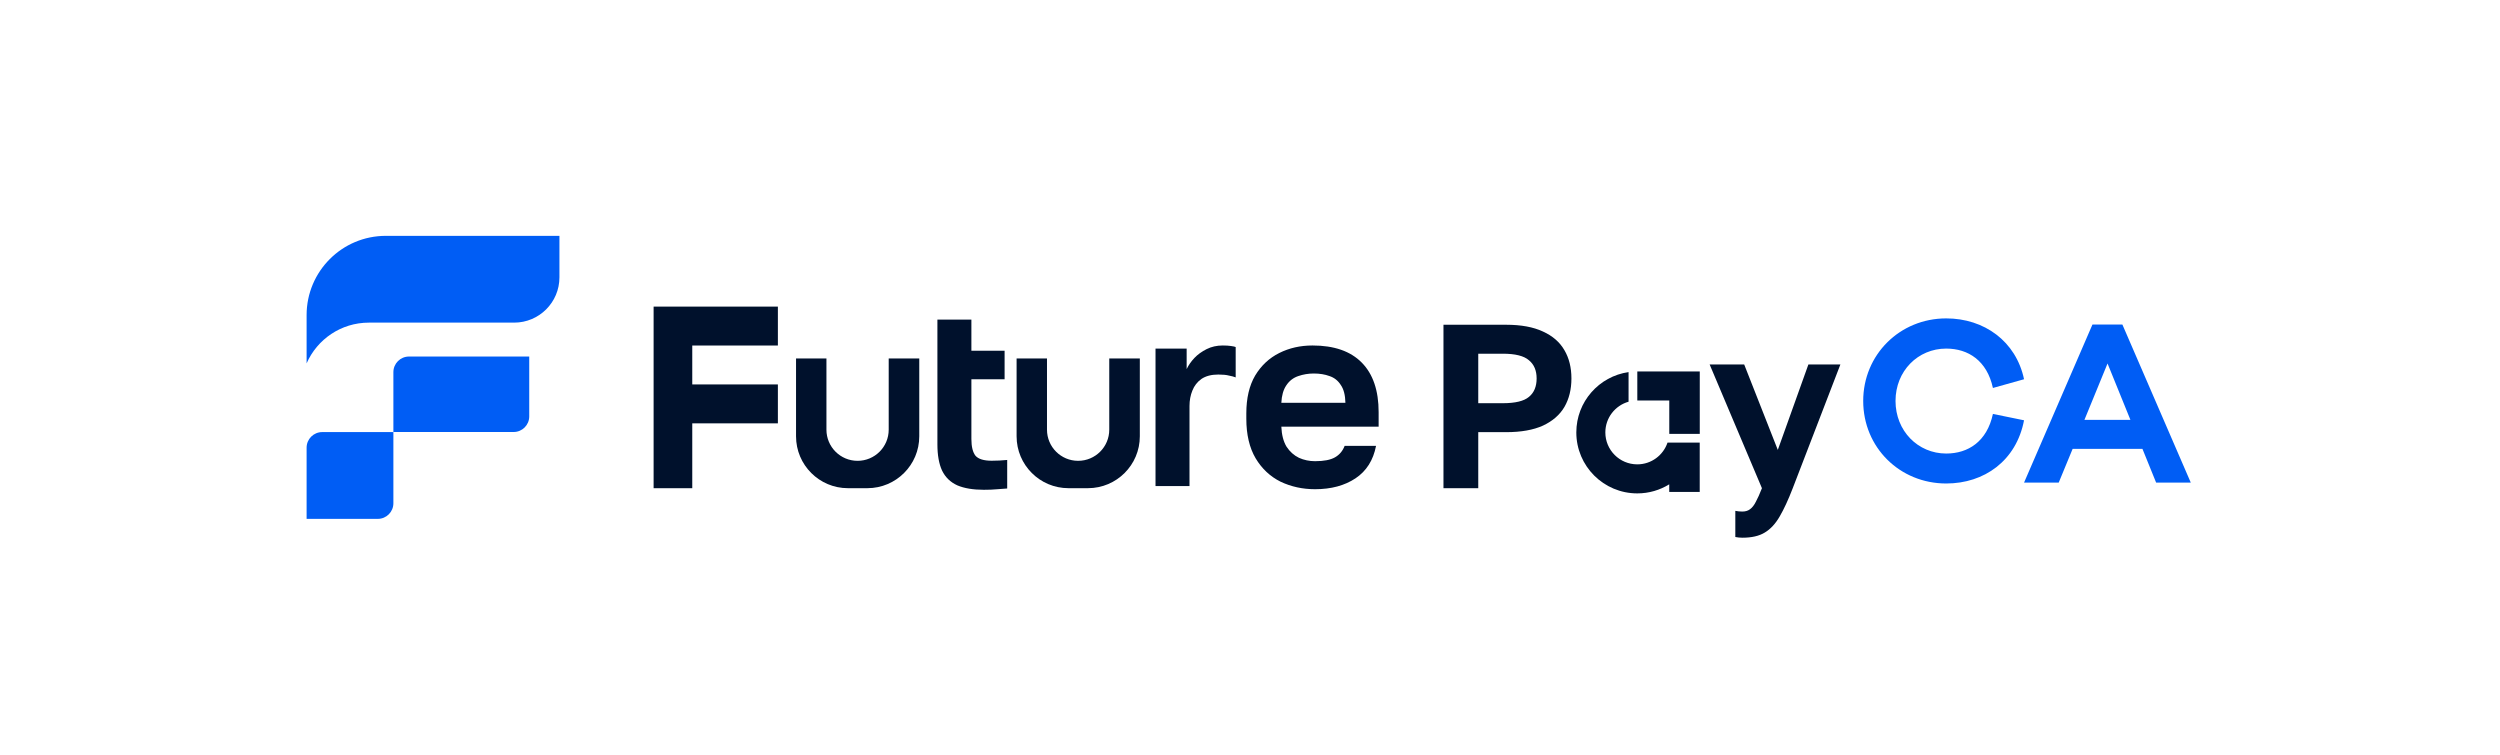
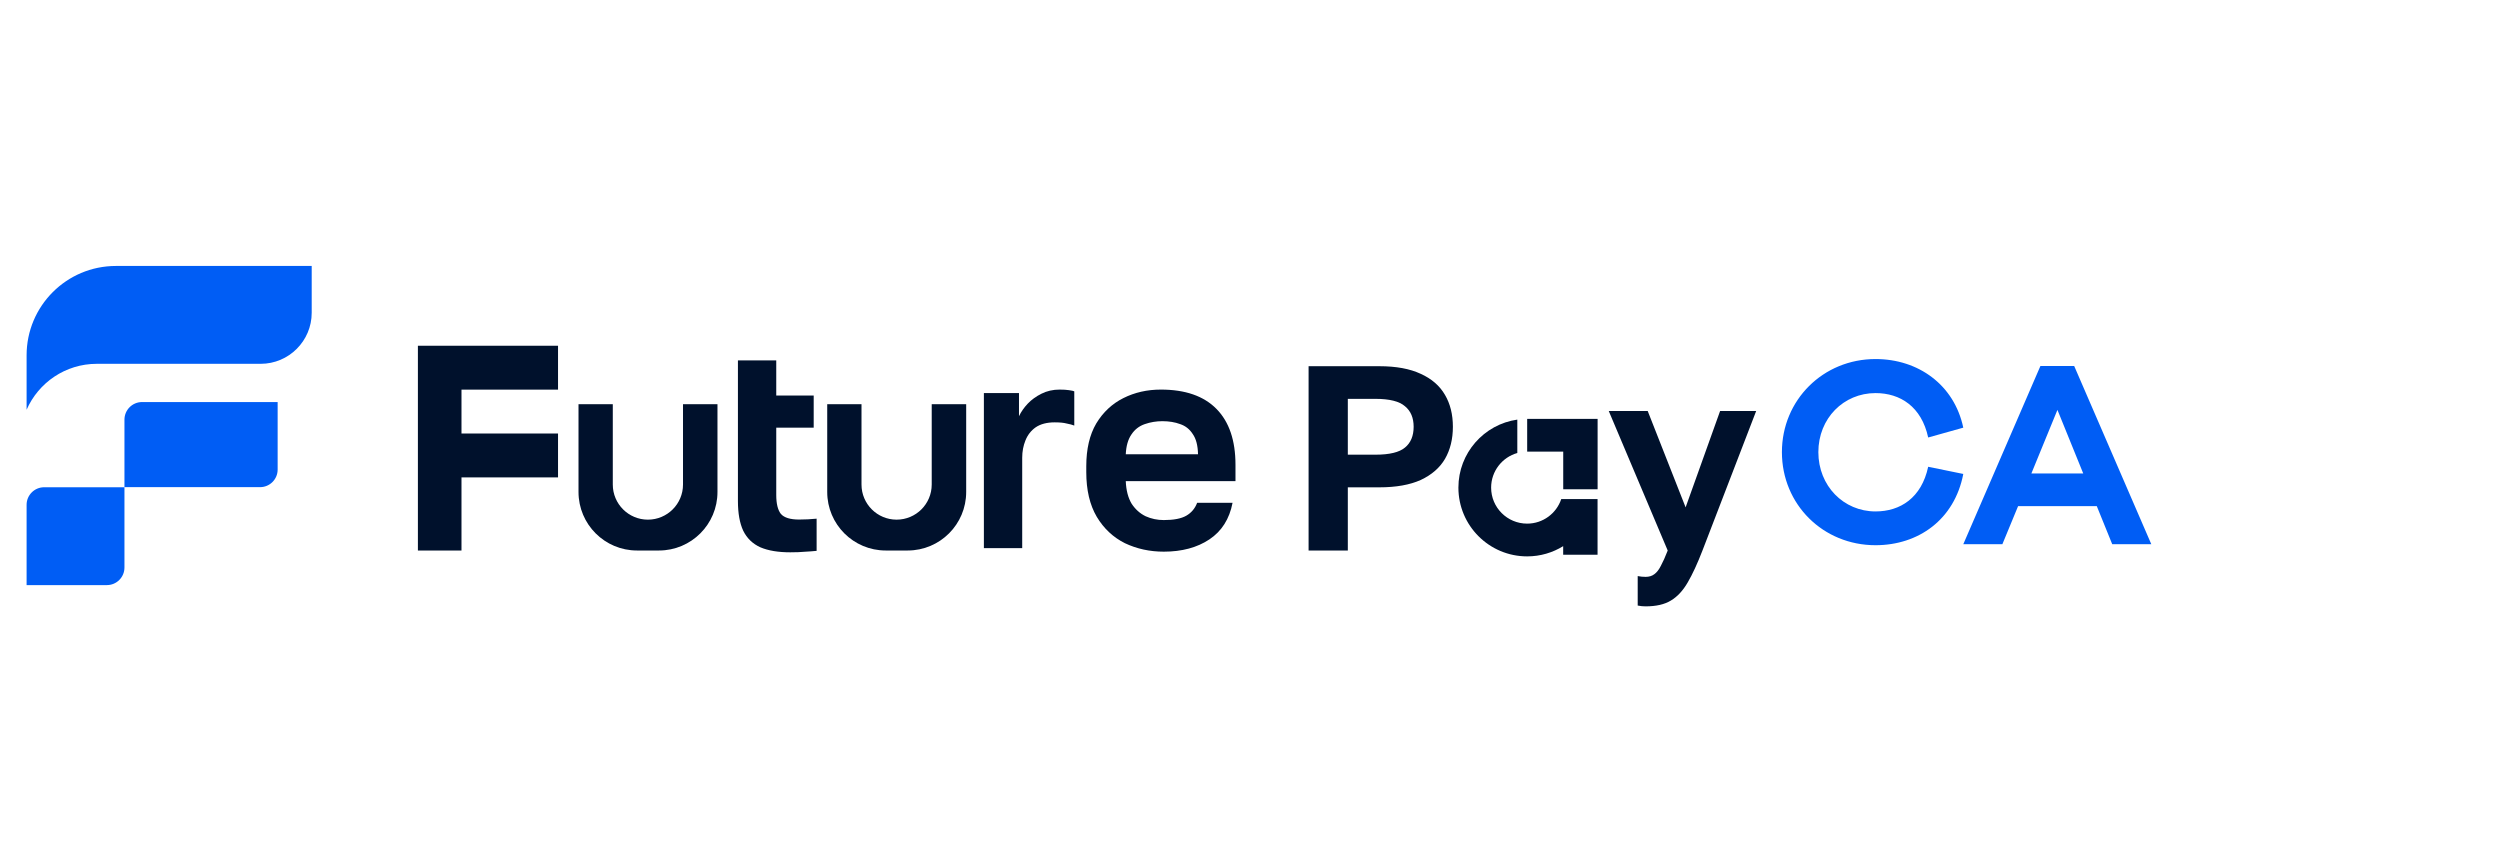
- <svg xmlns="http://www.w3.org/2000/svg" width="212" height="64" viewBox="0 0 212 64" fill="none">
+ <svg xmlns="http://www.w3.org/2000/svg" width="188" height="64" viewBox="24 0 188 64" fill="none">
  <path d="M33.359 42.678C33.359 43.408 32.767 44 32.037 44H26V37.963C26 37.233 26.592 36.641 27.322 36.641H33.359V42.678ZM44.879 35.312C44.879 36.042 44.287 36.634 43.557 36.634H33.359V31.557C33.36 30.826 33.952 30.235 34.682 30.234H44.879V35.312ZM47.44 23.52C47.44 25.64 45.72 27.359 43.6 27.359H31.28C28.919 27.359 26.889 28.78 26 30.814V26.72C26 23.009 29.009 20 32.72 20H47.44V23.52Z" fill="#005DF5" />
  <path d="M111.517 41.485C110.461 41.485 109.486 41.272 108.591 40.847C107.711 40.407 107.007 39.747 106.479 38.867C105.951 37.972 105.688 36.85 105.688 35.501V35.061C105.688 33.77 105.937 32.7 106.436 31.849C106.949 30.998 107.631 30.36 108.482 29.935C109.332 29.509 110.271 29.297 111.297 29.297C113.131 29.297 114.524 29.781 115.477 30.749C116.431 31.717 116.908 33.117 116.908 34.951V36.183H108.658C108.687 36.872 108.833 37.437 109.097 37.877C109.376 38.302 109.728 38.617 110.153 38.823C110.579 39.014 111.033 39.109 111.517 39.109C112.265 39.109 112.83 38.999 113.212 38.779C113.593 38.559 113.864 38.236 114.025 37.811H116.688C116.453 39.028 115.873 39.945 114.949 40.561C114.025 41.177 112.881 41.485 111.517 41.485ZM111.408 31.673C110.953 31.673 110.513 31.746 110.088 31.893C109.662 32.039 109.325 32.303 109.075 32.685C108.826 33.051 108.687 33.543 108.658 34.159H114.091C114.077 33.499 113.945 32.993 113.695 32.641C113.461 32.274 113.145 32.025 112.749 31.893C112.353 31.746 111.906 31.673 111.408 31.673Z" fill="#00112C" />
  <path d="M97.988 41.221V29.561H100.628V31.299C100.79 30.962 101.01 30.646 101.288 30.353C101.567 30.059 101.912 29.81 102.322 29.605C102.733 29.399 103.188 29.297 103.686 29.297C103.965 29.297 104.2 29.311 104.39 29.341C104.596 29.37 104.728 29.399 104.786 29.429V32.003C104.64 31.944 104.449 31.893 104.214 31.849C103.994 31.79 103.694 31.761 103.312 31.761C102.726 31.761 102.249 31.886 101.882 32.135C101.53 32.384 101.274 32.714 101.112 33.125C100.951 33.521 100.87 33.953 100.87 34.423V41.221H97.988Z" fill="#00112C" />
  <path d="M81.186 41.16C81.773 41.409 82.521 41.534 83.43 41.534C83.87 41.534 84.237 41.519 84.53 41.49C84.838 41.475 85.132 41.453 85.41 41.424V39.004C84.97 39.048 84.53 39.07 84.09 39.07C83.43 39.07 82.975 38.93 82.726 38.652C82.492 38.358 82.374 37.882 82.374 37.222V32.162H85.19V29.742H82.374V27.102H79.492V29.742V32.162V37.684C79.492 38.593 79.624 39.334 79.888 39.906C80.167 40.478 80.6 40.896 81.186 41.16Z" fill="#00112C" />
  <path d="M77.954 36.998C77.954 39.428 75.984 41.398 73.554 41.398H71.904C69.474 41.398 67.504 39.428 67.504 36.998V30.398H70.082V36.438C70.082 37.896 71.264 39.078 72.722 39.078C74.18 39.078 75.362 37.897 75.362 36.438V30.398H77.954V36.998Z" fill="#00112C" />
  <path d="M96.657 36.998C96.657 39.428 94.687 41.398 92.257 41.398H90.607C88.177 41.398 86.207 39.428 86.207 36.998V30.398H88.785V36.438C88.785 37.896 89.967 39.078 91.425 39.078C92.883 39.078 94.065 37.897 94.065 36.438V30.398H96.657V36.998Z" fill="#00112C" />
  <path d="M55.426 41.4V26H65.964V29.3H58.704V32.6H65.964V35.9H58.704V41.4H55.426Z" fill="#00112C" />
  <path d="M147.749 45.598C147.551 45.598 147.353 45.578 147.155 45.538V43.321C147.353 43.361 147.551 43.38 147.749 43.38C148.013 43.38 148.23 43.314 148.402 43.182C148.587 43.05 148.752 42.839 148.897 42.549C149.055 42.258 149.227 41.876 149.412 41.4L144.977 30.906H147.907L150.758 38.153L153.352 30.906H156.065L152.025 41.4C151.643 42.39 151.273 43.189 150.917 43.796C150.56 44.416 150.138 44.872 149.649 45.162C149.174 45.453 148.541 45.598 147.749 45.598Z" fill="#00112C" />
  <path d="M122.406 41.399V27.539H127.732C128.986 27.539 130.023 27.73 130.841 28.113C131.659 28.483 132.267 29.011 132.663 29.697C133.059 30.37 133.257 31.169 133.257 32.093C133.257 33.017 133.059 33.822 132.663 34.509C132.267 35.182 131.659 35.71 130.841 36.093C130.023 36.462 128.986 36.647 127.732 36.647H125.356V41.399H122.406ZM125.356 34.192H127.435C128.491 34.192 129.231 34.014 129.653 33.657C130.089 33.301 130.306 32.779 130.306 32.093C130.306 31.42 130.089 30.905 129.653 30.549C129.231 30.179 128.491 29.994 127.435 29.994H125.356V34.192Z" fill="#00112C" />
  <path d="M144.14 31.5V36.793H141.555V33.962H138.844V31.5H144.14Z" fill="#00112C" />
  <path d="M138.102 34.065C136.966 34.387 136.133 35.43 136.133 36.669C136.133 38.165 137.345 39.377 138.841 39.377C140.035 39.377 141.046 38.604 141.406 37.531H144.136V41.717H141.551V41.071C140.763 41.557 139.836 41.84 138.842 41.84C135.987 41.84 133.672 39.525 133.672 36.67C133.672 34.066 135.597 31.913 138.102 31.554V34.065Z" fill="#00112C" />
  <path d="M165.039 27C168.259 27 170.959 28.94 171.639 32.16L168.999 32.9C168.499 30.58 166.899 29.56 165.039 29.56C162.639 29.56 160.74 31.46 160.74 34C160.74 36.54 162.639 38.46 165.039 38.46C166.899 38.46 168.499 37.44 168.999 35.101L171.639 35.641C170.979 39.08 168.259 41 165.039 41C161.1 41 158 37.94 158 34C158 30.08 161.1 27 165.039 27ZM185.778 40.924H182.839L181.679 38.063H175.76L174.579 40.924H171.64L177.439 27.523H179.979L185.778 40.924ZM176.76 35.603H180.659L178.719 30.823L176.76 35.603Z" fill="#005DF5" />
</svg>
